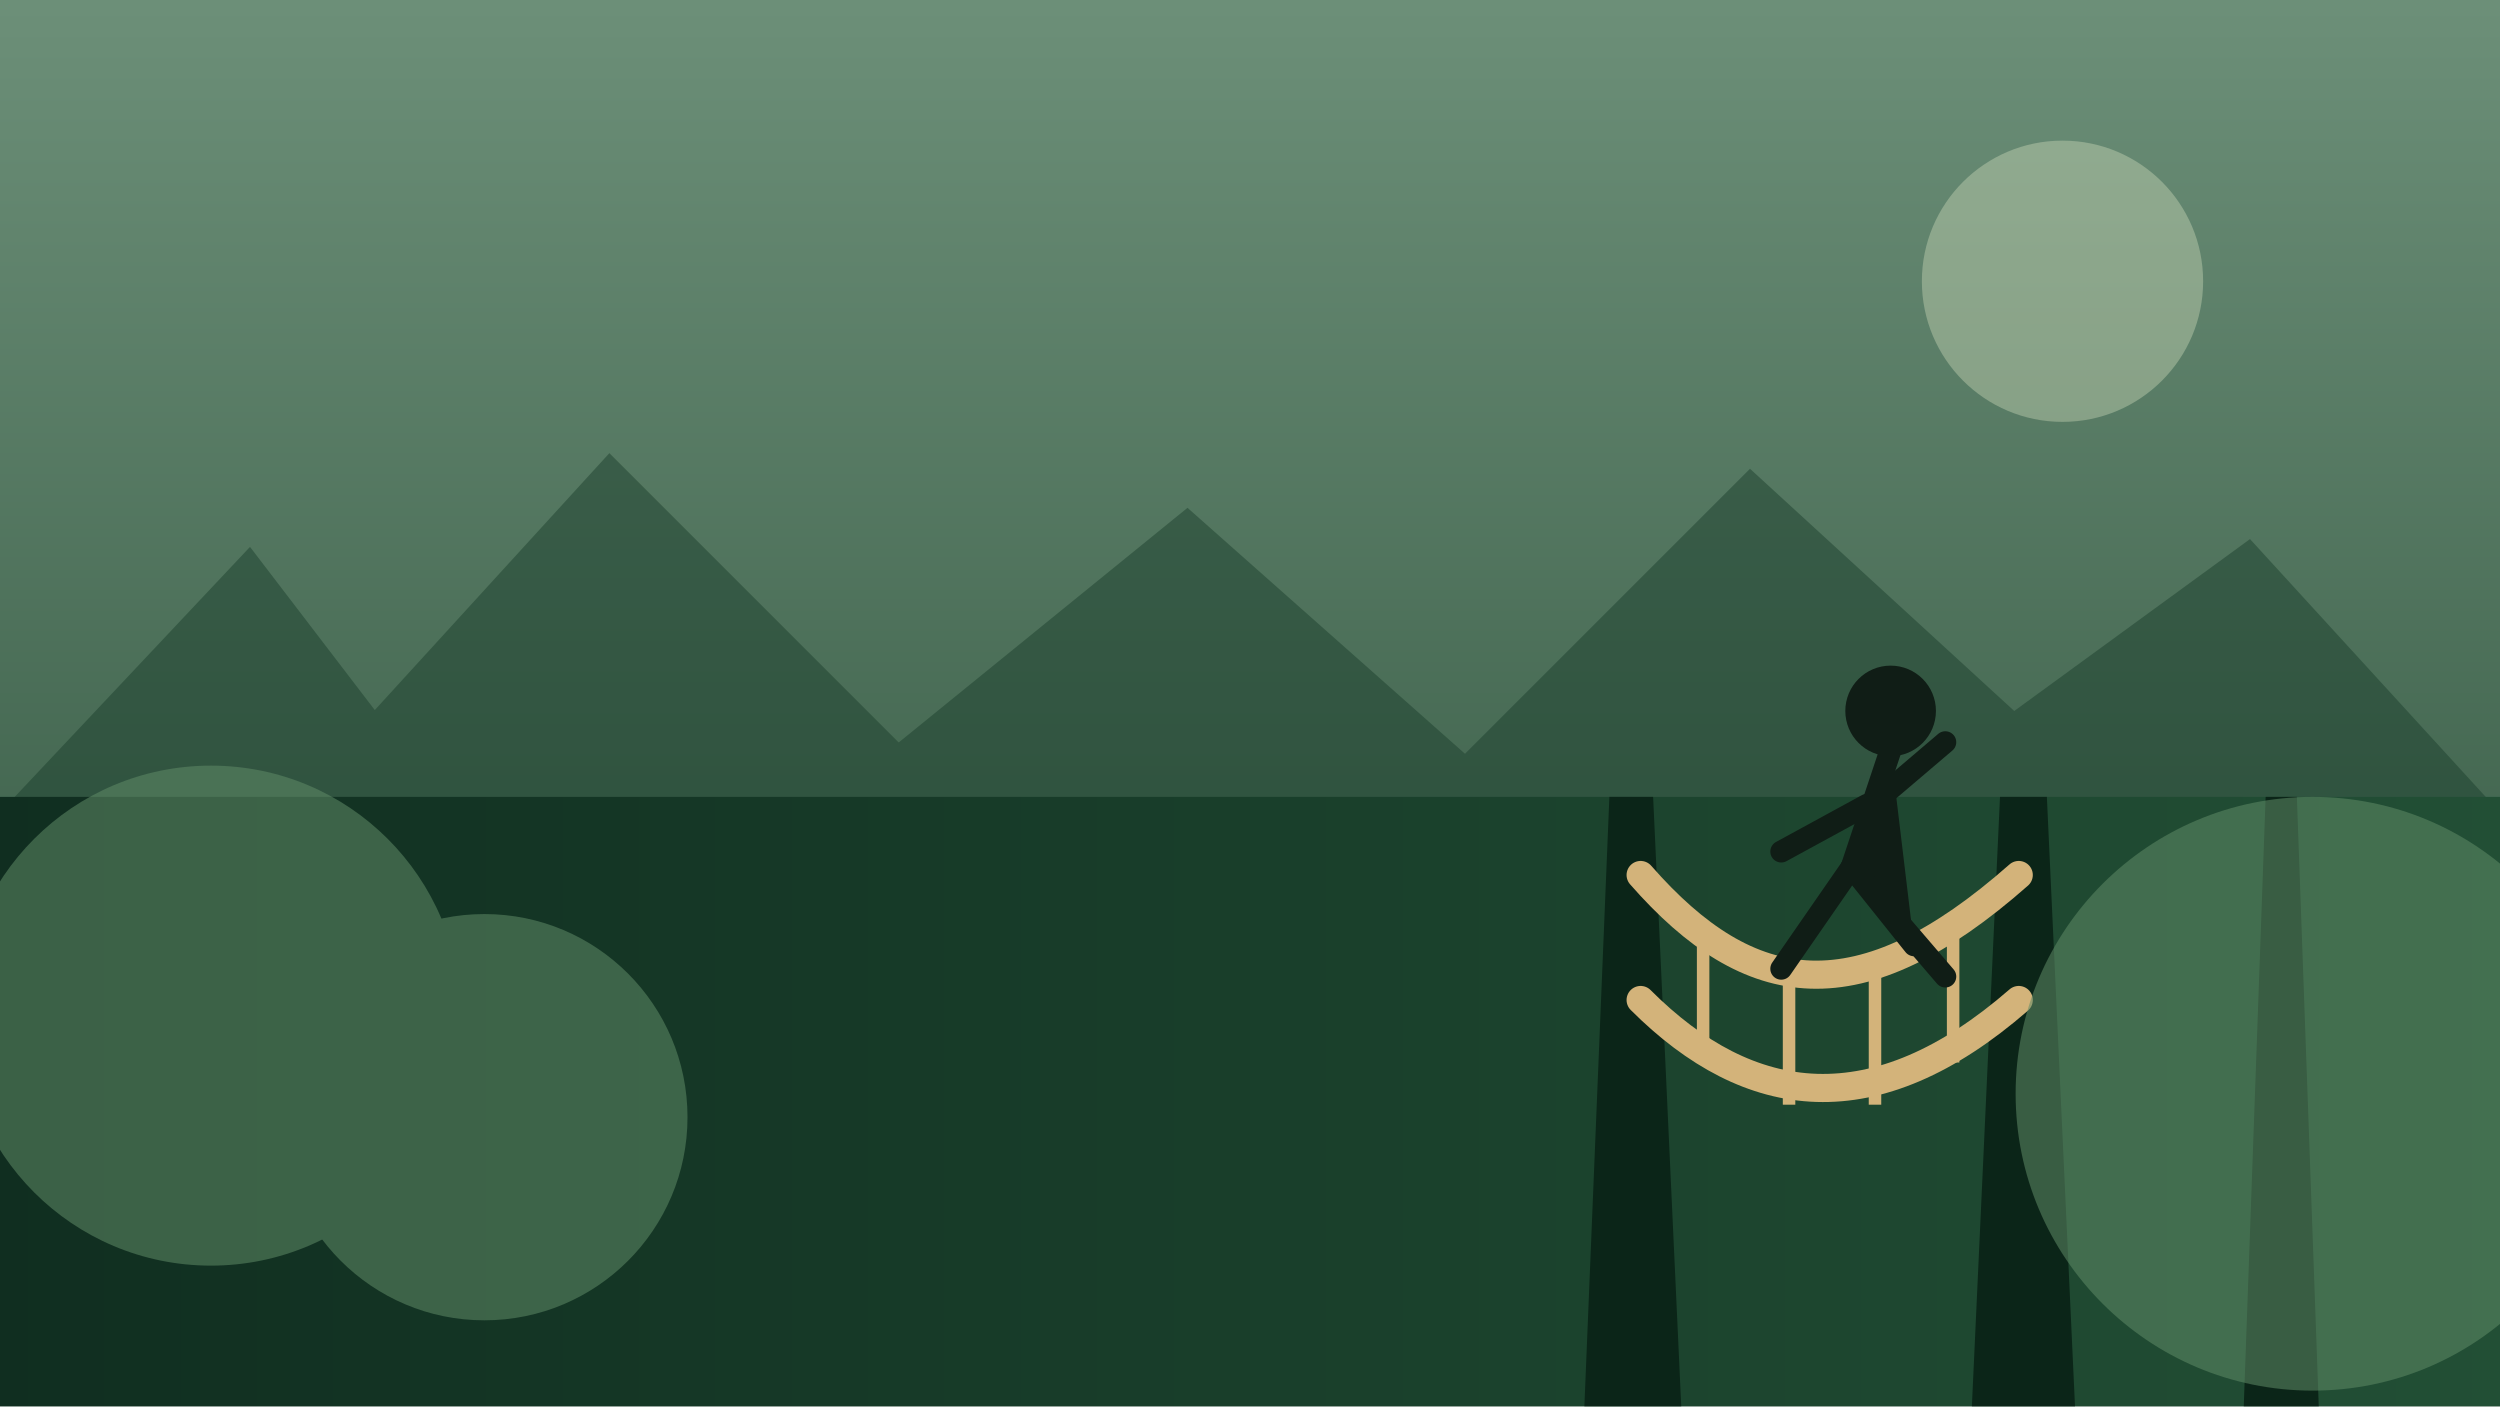
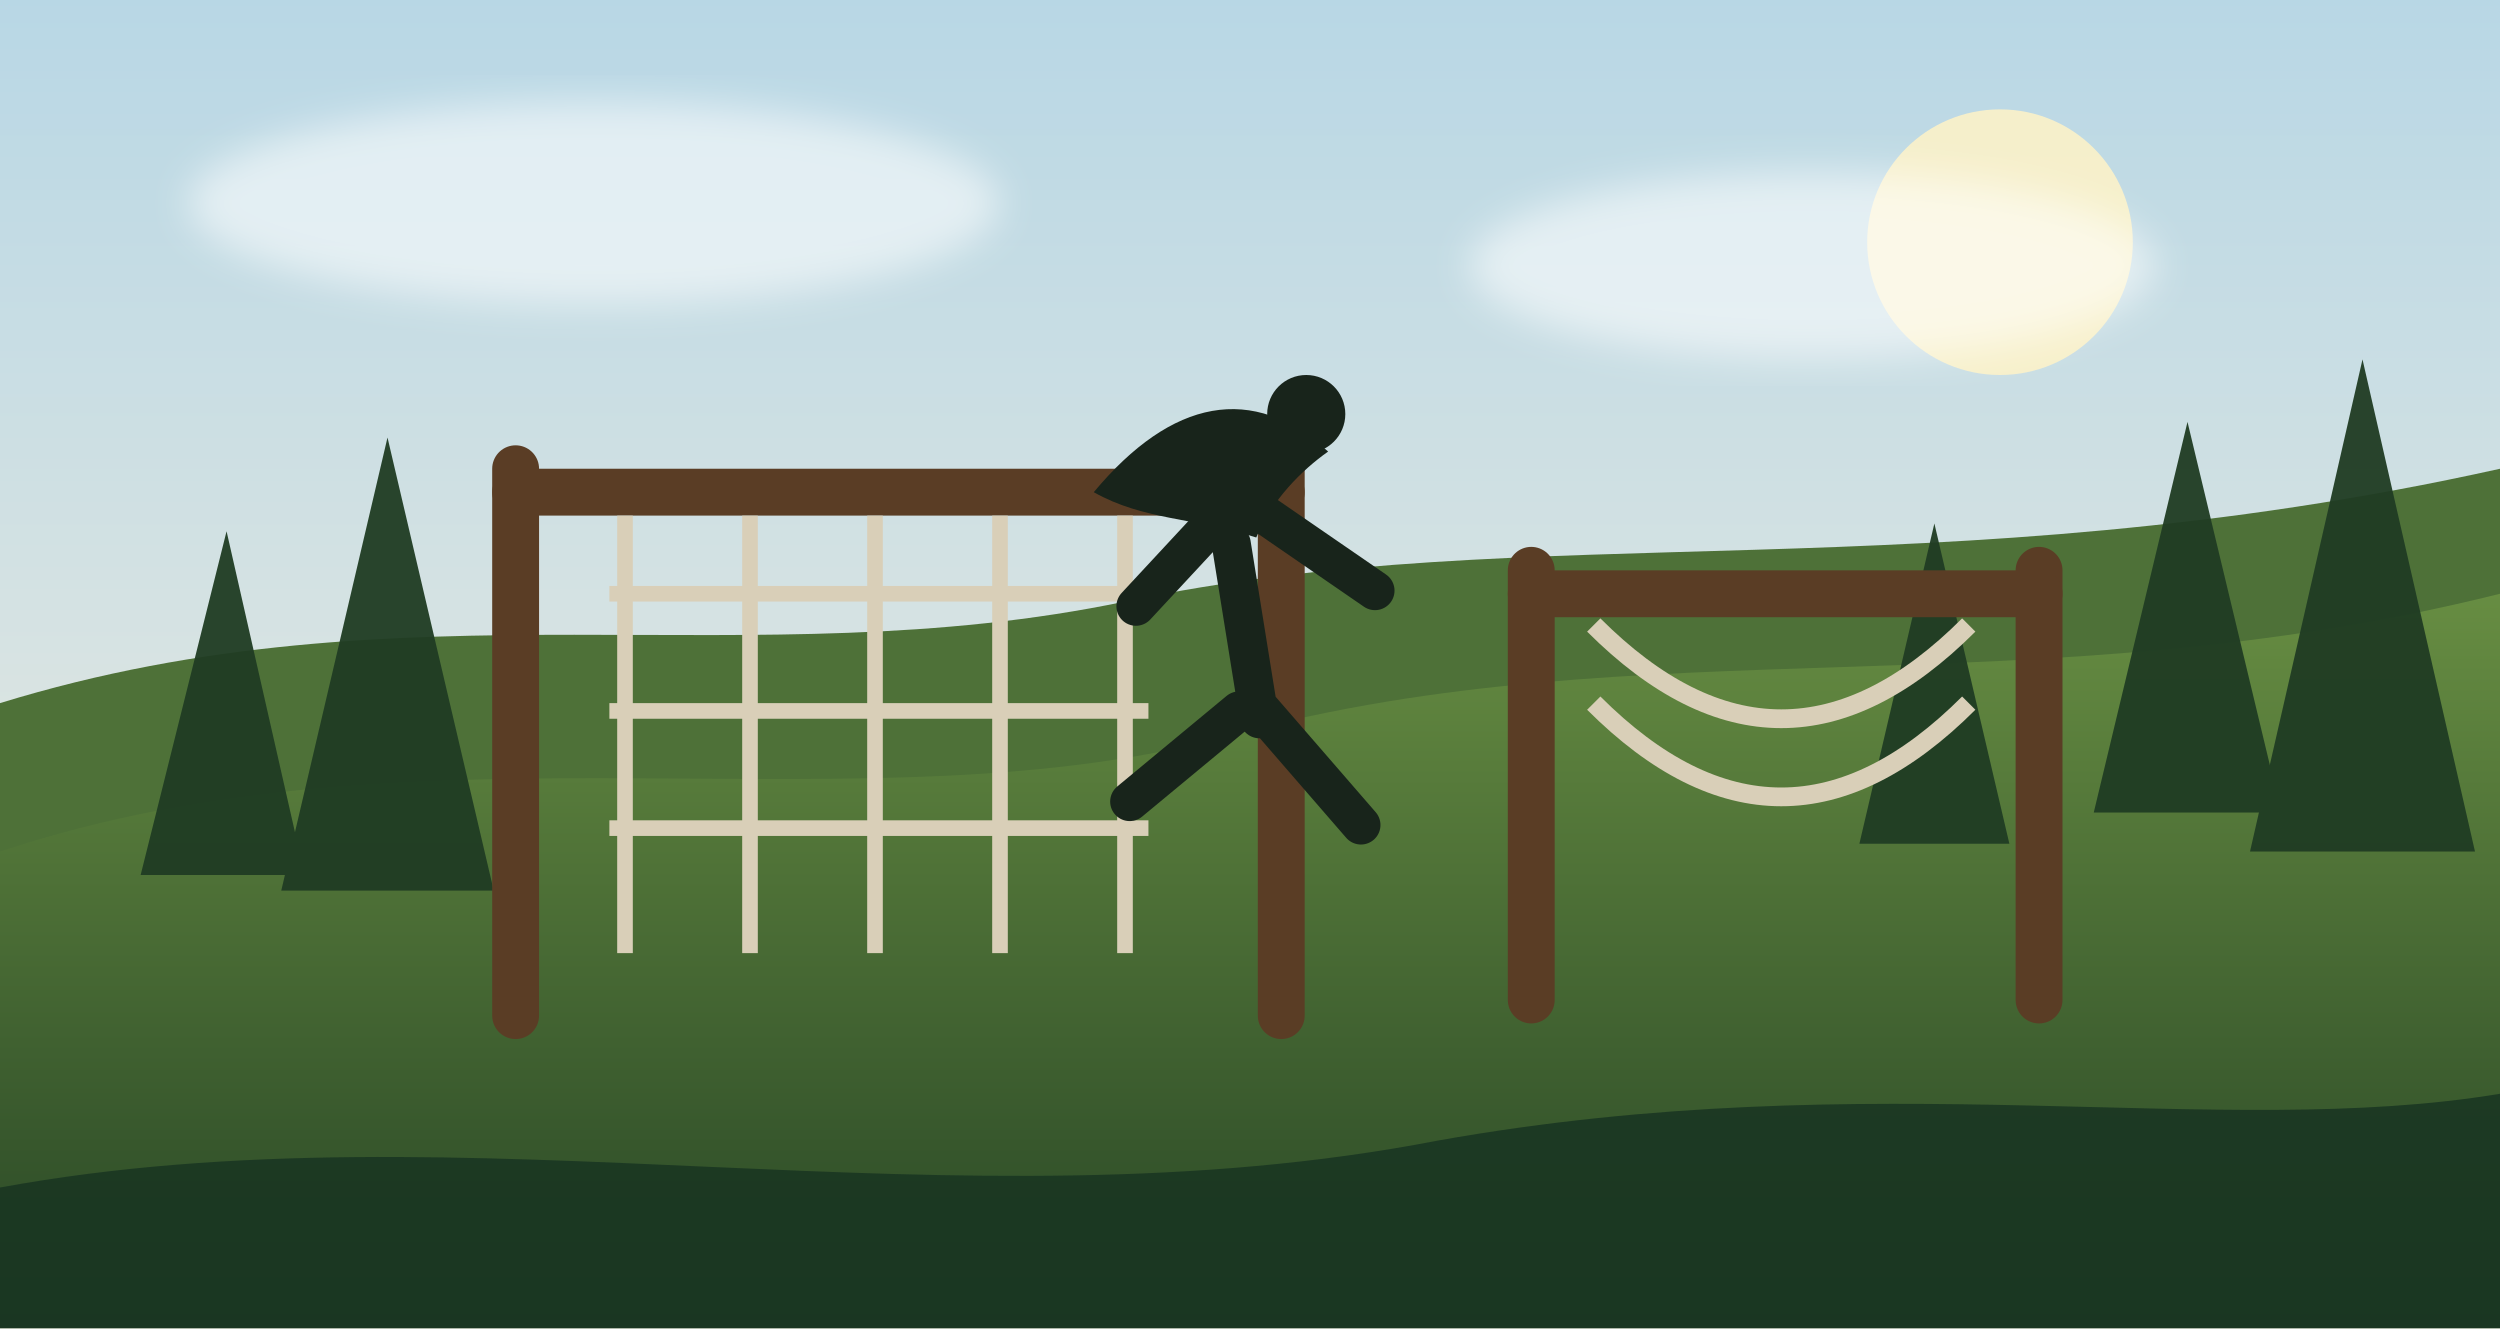
- <svg xmlns="http://www.w3.org/2000/svg" width="1600" height="900" viewBox="0 0 1600 900">
+ <svg xmlns="http://www.w3.org/2000/svg" viewBox="0 0 1600 850" role="img" aria-labelledby="title desc">
  <defs>
    <linearGradient id="sky" x1="0" y1="0" x2="0" y2="1">
-       <stop offset="0" stop-color="#6c8f78" />
-       <stop offset="1" stop-color="#284c36" />
+       <stop offset="0" stop-color="#b8d7e5" />
+       <stop offset="1" stop-color="#f6efe0" />
    </linearGradient>
-     <linearGradient id="ground" x1="0" y1="0" x2="1" y2="0">
-       <stop offset="0" stop-color="#102e20" />
-       <stop offset="1" stop-color="#224f35" />
+     <linearGradient id="ground" x1="0" y1="0" x2="0" y2="1">
+       <stop offset="0" stop-color="#678d42" />
+       <stop offset="1" stop-color="#274525" />
    </linearGradient>
+     <filter id="soft">
+       <feGaussianBlur stdDeviation="12" />
+     </filter>
  </defs>
-   <rect width="1600" height="900" fill="url(#sky)" />
-   <circle cx="1320" cy="180" r="90" fill="#dfe8c7" opacity=".35" />
-   <g opacity=".45" fill="#173a28">
-     <path d="M0 520 L160 350 L290 520 Z" />
-     <path d="M180 520 L390 290 L620 520 Z" />
-     <path d="M520 520 L760 325 L980 520 Z" />
-     <path d="M900 520 L1120 300 L1360 520 Z" />
-     <path d="M1200 520 L1440 345 L1600 520 Z" />
+   <rect width="1600" height="850" fill="url(#sky)" />
+   <circle cx="1280" cy="155" r="85" fill="#fff3c7" opacity=".85" />
+   <g opacity=".55" filter="url(#soft)">
+     <ellipse cx="1160" cy="170" rx="220" ry="60" fill="#fff" />
+     <ellipse cx="380" cy="130" rx="260" ry="65" fill="#fff" />
  </g>
-   <rect y="510" width="1600" height="390" fill="url(#ground)" />
-   <g fill="#0b2518">
-     <path d="M1030 510 h28 l18 390 h-62z" />
-     <path d="M1280 510 h30 l18 390 h-66z" />
-     <path d="M1450 510 h20 l14 390 h-48z" />
+   <path d="M0 450 C260 370 480 435 720 385 C980 330 1240 380 1600 300 L1600 850 L0 850Z" fill="#4e7138" />
+   <path d="M0 545 C270 455 555 535 790 470 C1050 400 1300 455 1600 380 L1600 850 L0 850Z" fill="url(#ground)" />
+   <g fill="#1f3c23" opacity=".95">
+     <path d="M90 560l55-220 50 220z" />
+     <path d="M180 570l68-290 68 290z" />
+     <path d="M1340 520l60-250 60 250z" />
+     <path d="M1440 545l72-315 72 315z" />
+     <path d="M1190 540l48-205 48 205z" />
  </g>
-   <g stroke="#d3b37a" stroke-width="18" fill="none" stroke-linecap="round">
-     <path d="M1050 560 C1120 640 1190 650 1292 560" />
-     <path d="M1050 640 C1120 710 1200 720 1292 640" />
+   <g stroke="#5a3d25" stroke-width="30" stroke-linecap="round">
+     <line x1="330" y1="650" x2="330" y2="300" />
+     <line x1="820" y1="650" x2="820" y2="300" />
+     <line x1="330" y1="315" x2="820" y2="315" />
+     <line x1="980" y1="640" x2="980" y2="365" />
+     <line x1="1305" y1="640" x2="1305" y2="365" />
+     <line x1="980" y1="380" x2="1305" y2="380" />
  </g>
-   <g stroke="#d3b37a" stroke-width="8">
-     <path d="M1090 590 v90" />
-     <path d="M1145 615 v92" />
-     <path d="M1200 615 v92" />
-     <path d="M1250 590 v90" />
+   <g stroke="#d9cfb8" stroke-width="10">
+     <line x1="400" y1="330" x2="400" y2="610" />
+     <line x1="480" y1="330" x2="480" y2="610" />
+     <line x1="560" y1="330" x2="560" y2="610" />
+     <line x1="640" y1="330" x2="640" y2="610" />
+     <line x1="720" y1="330" x2="720" y2="610" />
+     <line x1="390" y1="380" x2="735" y2="380" />
+     <line x1="390" y1="455" x2="735" y2="455" />
+     <line x1="390" y1="530" x2="735" y2="530" />
  </g>
-   <g transform="translate(1210 510)" fill="#101d16" stroke="#101d16" stroke-width="14" stroke-linecap="round">
-     <circle cx="0" cy="-55" r="22" />
-     <path d="M0 -30 L-25 45 L15 95" />
-     <path d="M-15 5 L-70 35" />
-     <path d="M-12 5 L35 -35" />
-     <path d="M-25 45 L-70 110" />
-     <path d="M-25 45 L35 115" />
+   <g stroke="#d9cfb8" stroke-width="12" fill="none">
+     <path d="M1020 400 Q1140 520 1260 400" />
+     <path d="M1020 450 Q1140 570 1260 450" />
  </g>
-   <g opacity=".55" fill="#5f8a66">
-     <circle cx="135" cy="650" r="160" />
-     <circle cx="310" cy="715" r="130" />
-     <circle cx="1480" cy="700" r="190" />
-   </g>
+   <path d="M700 315c50-60 102-70 150-26-17 12-36 31-46 55-41-13-72-11-104-29z" fill="#18241b" />
+   <circle cx="836" cy="265" r="25" fill="#18241b" />
+   <path d="M792 318l-65 70m76-63 77 53m-92-30 18 112m-13-5-70 58m83-60 65 75" stroke="#18241b" stroke-width="25" stroke-linecap="round" />
+   <path d="M0 760 C300 705 610 790 920 730 C1200 680 1420 730 1600 700 L1600 850 L0 850Z" fill="#183421" opacity=".85" />
</svg>
